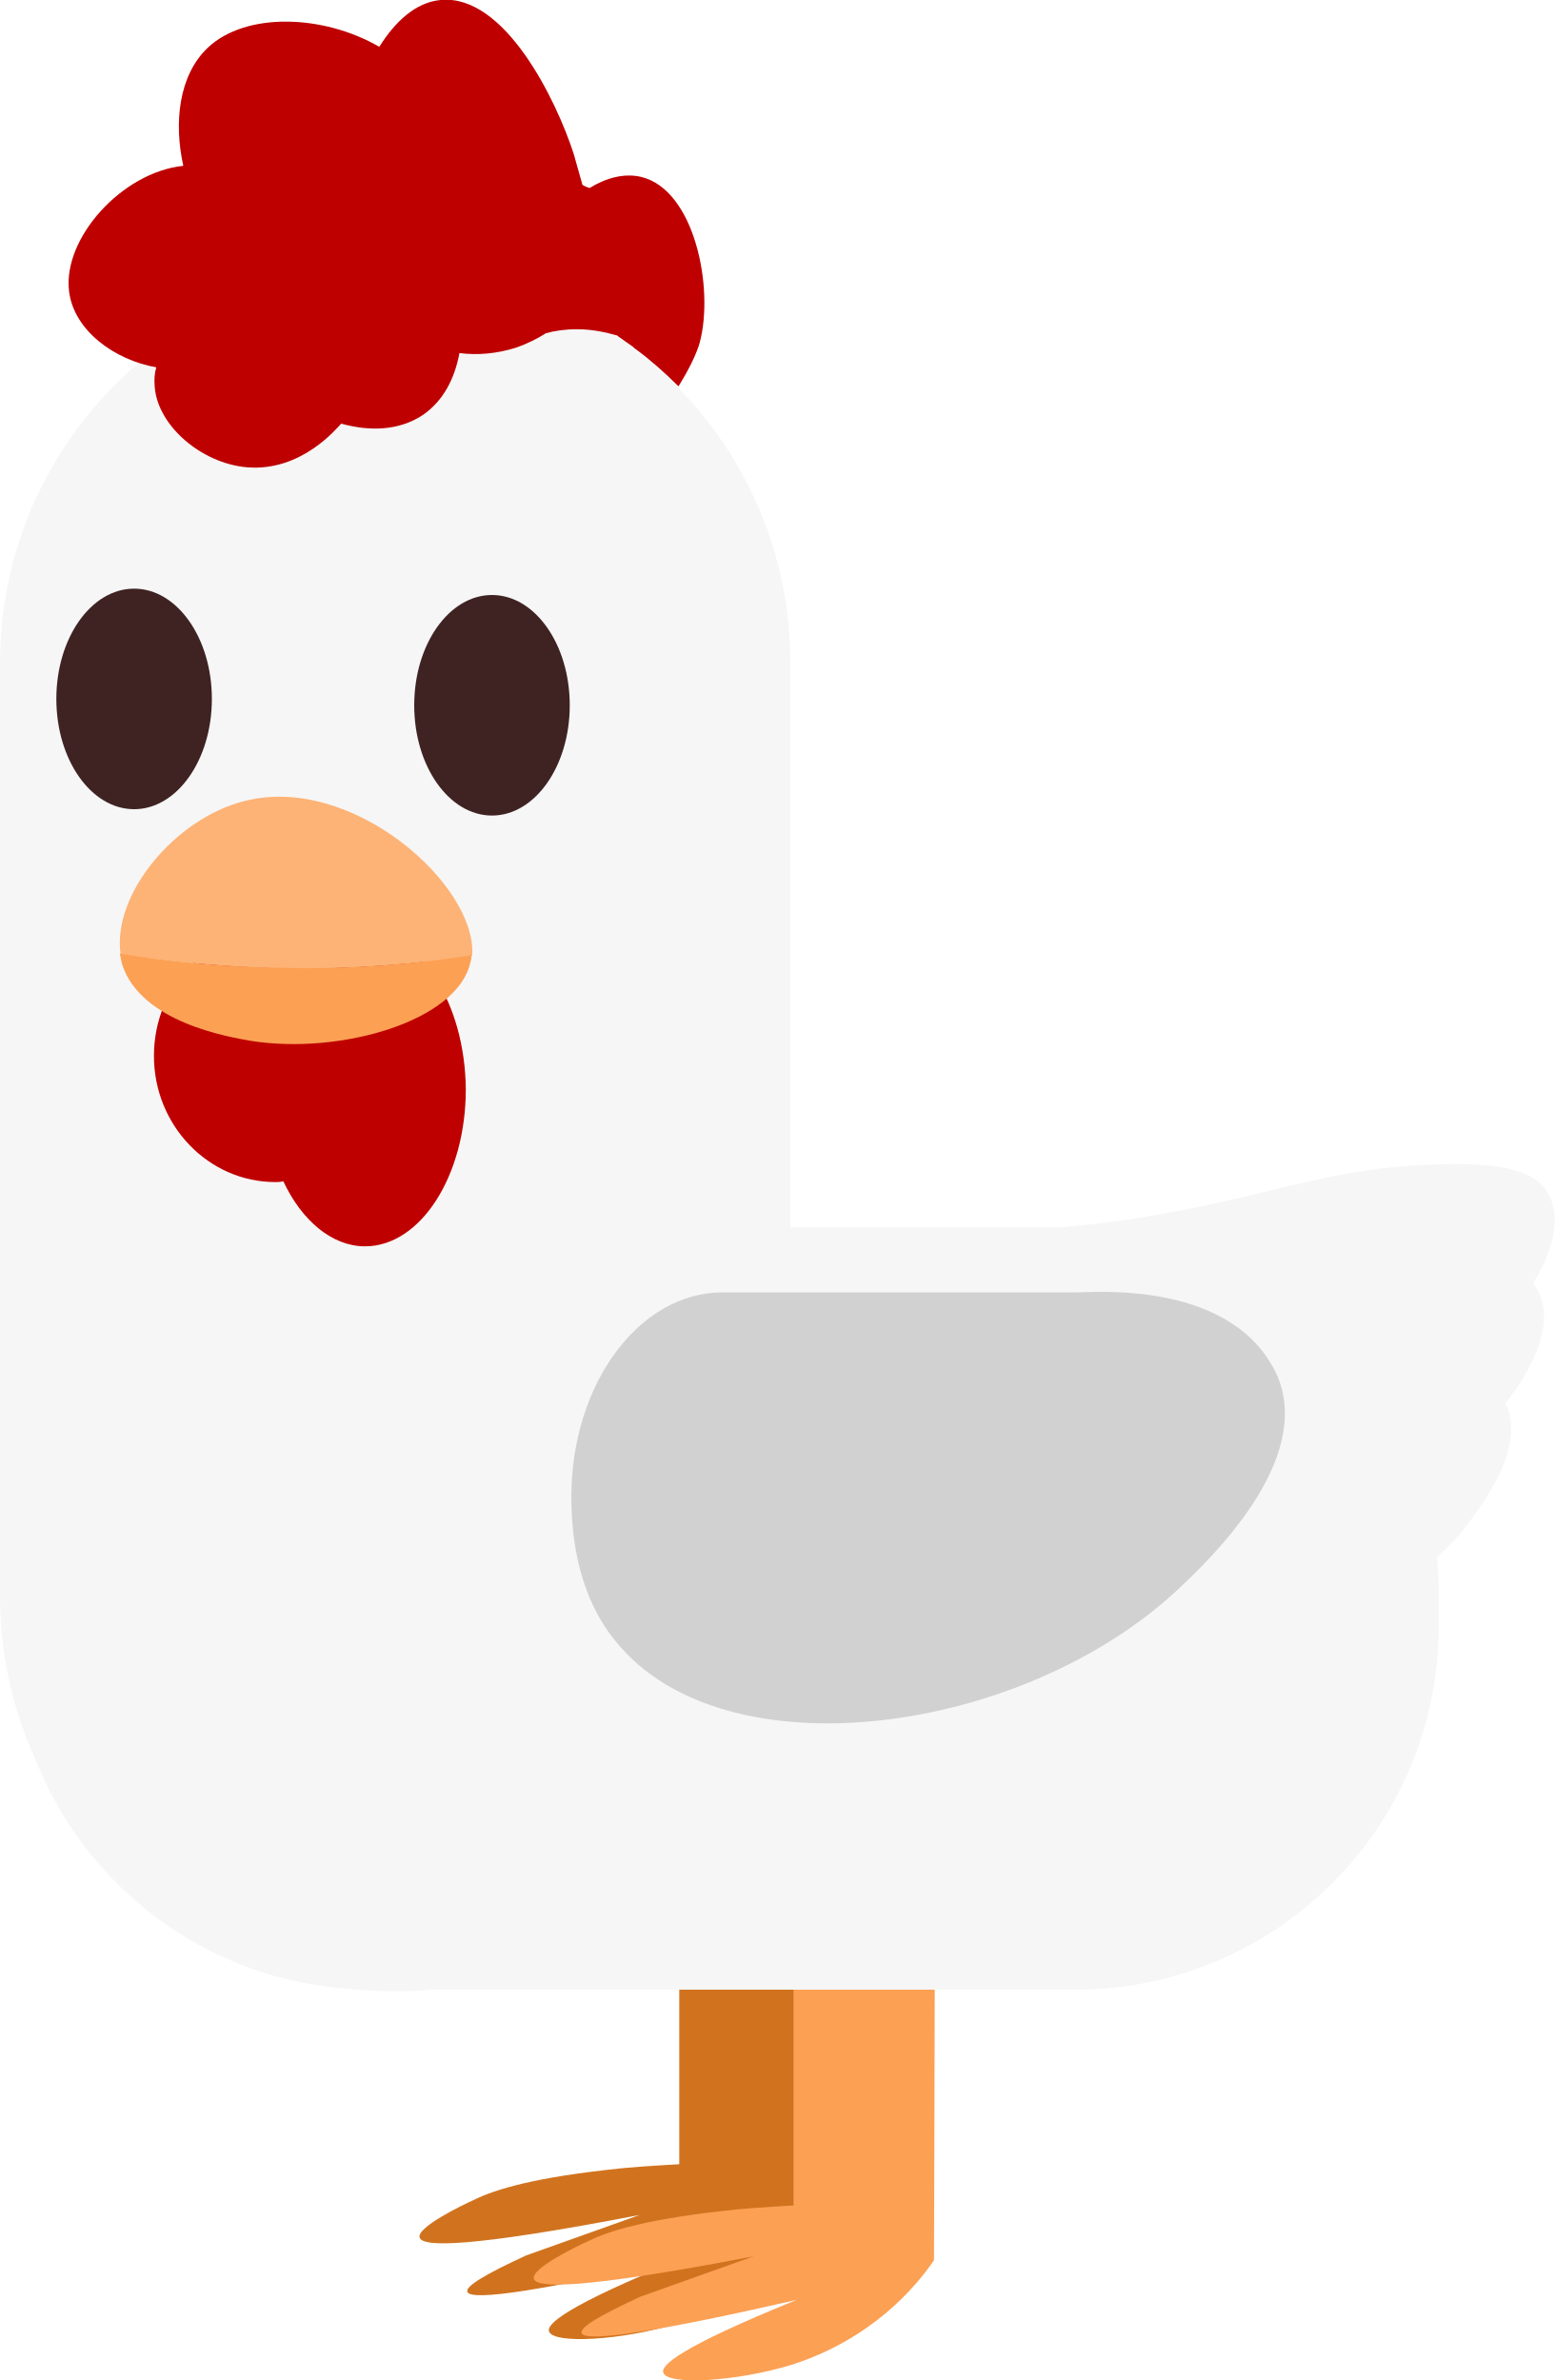
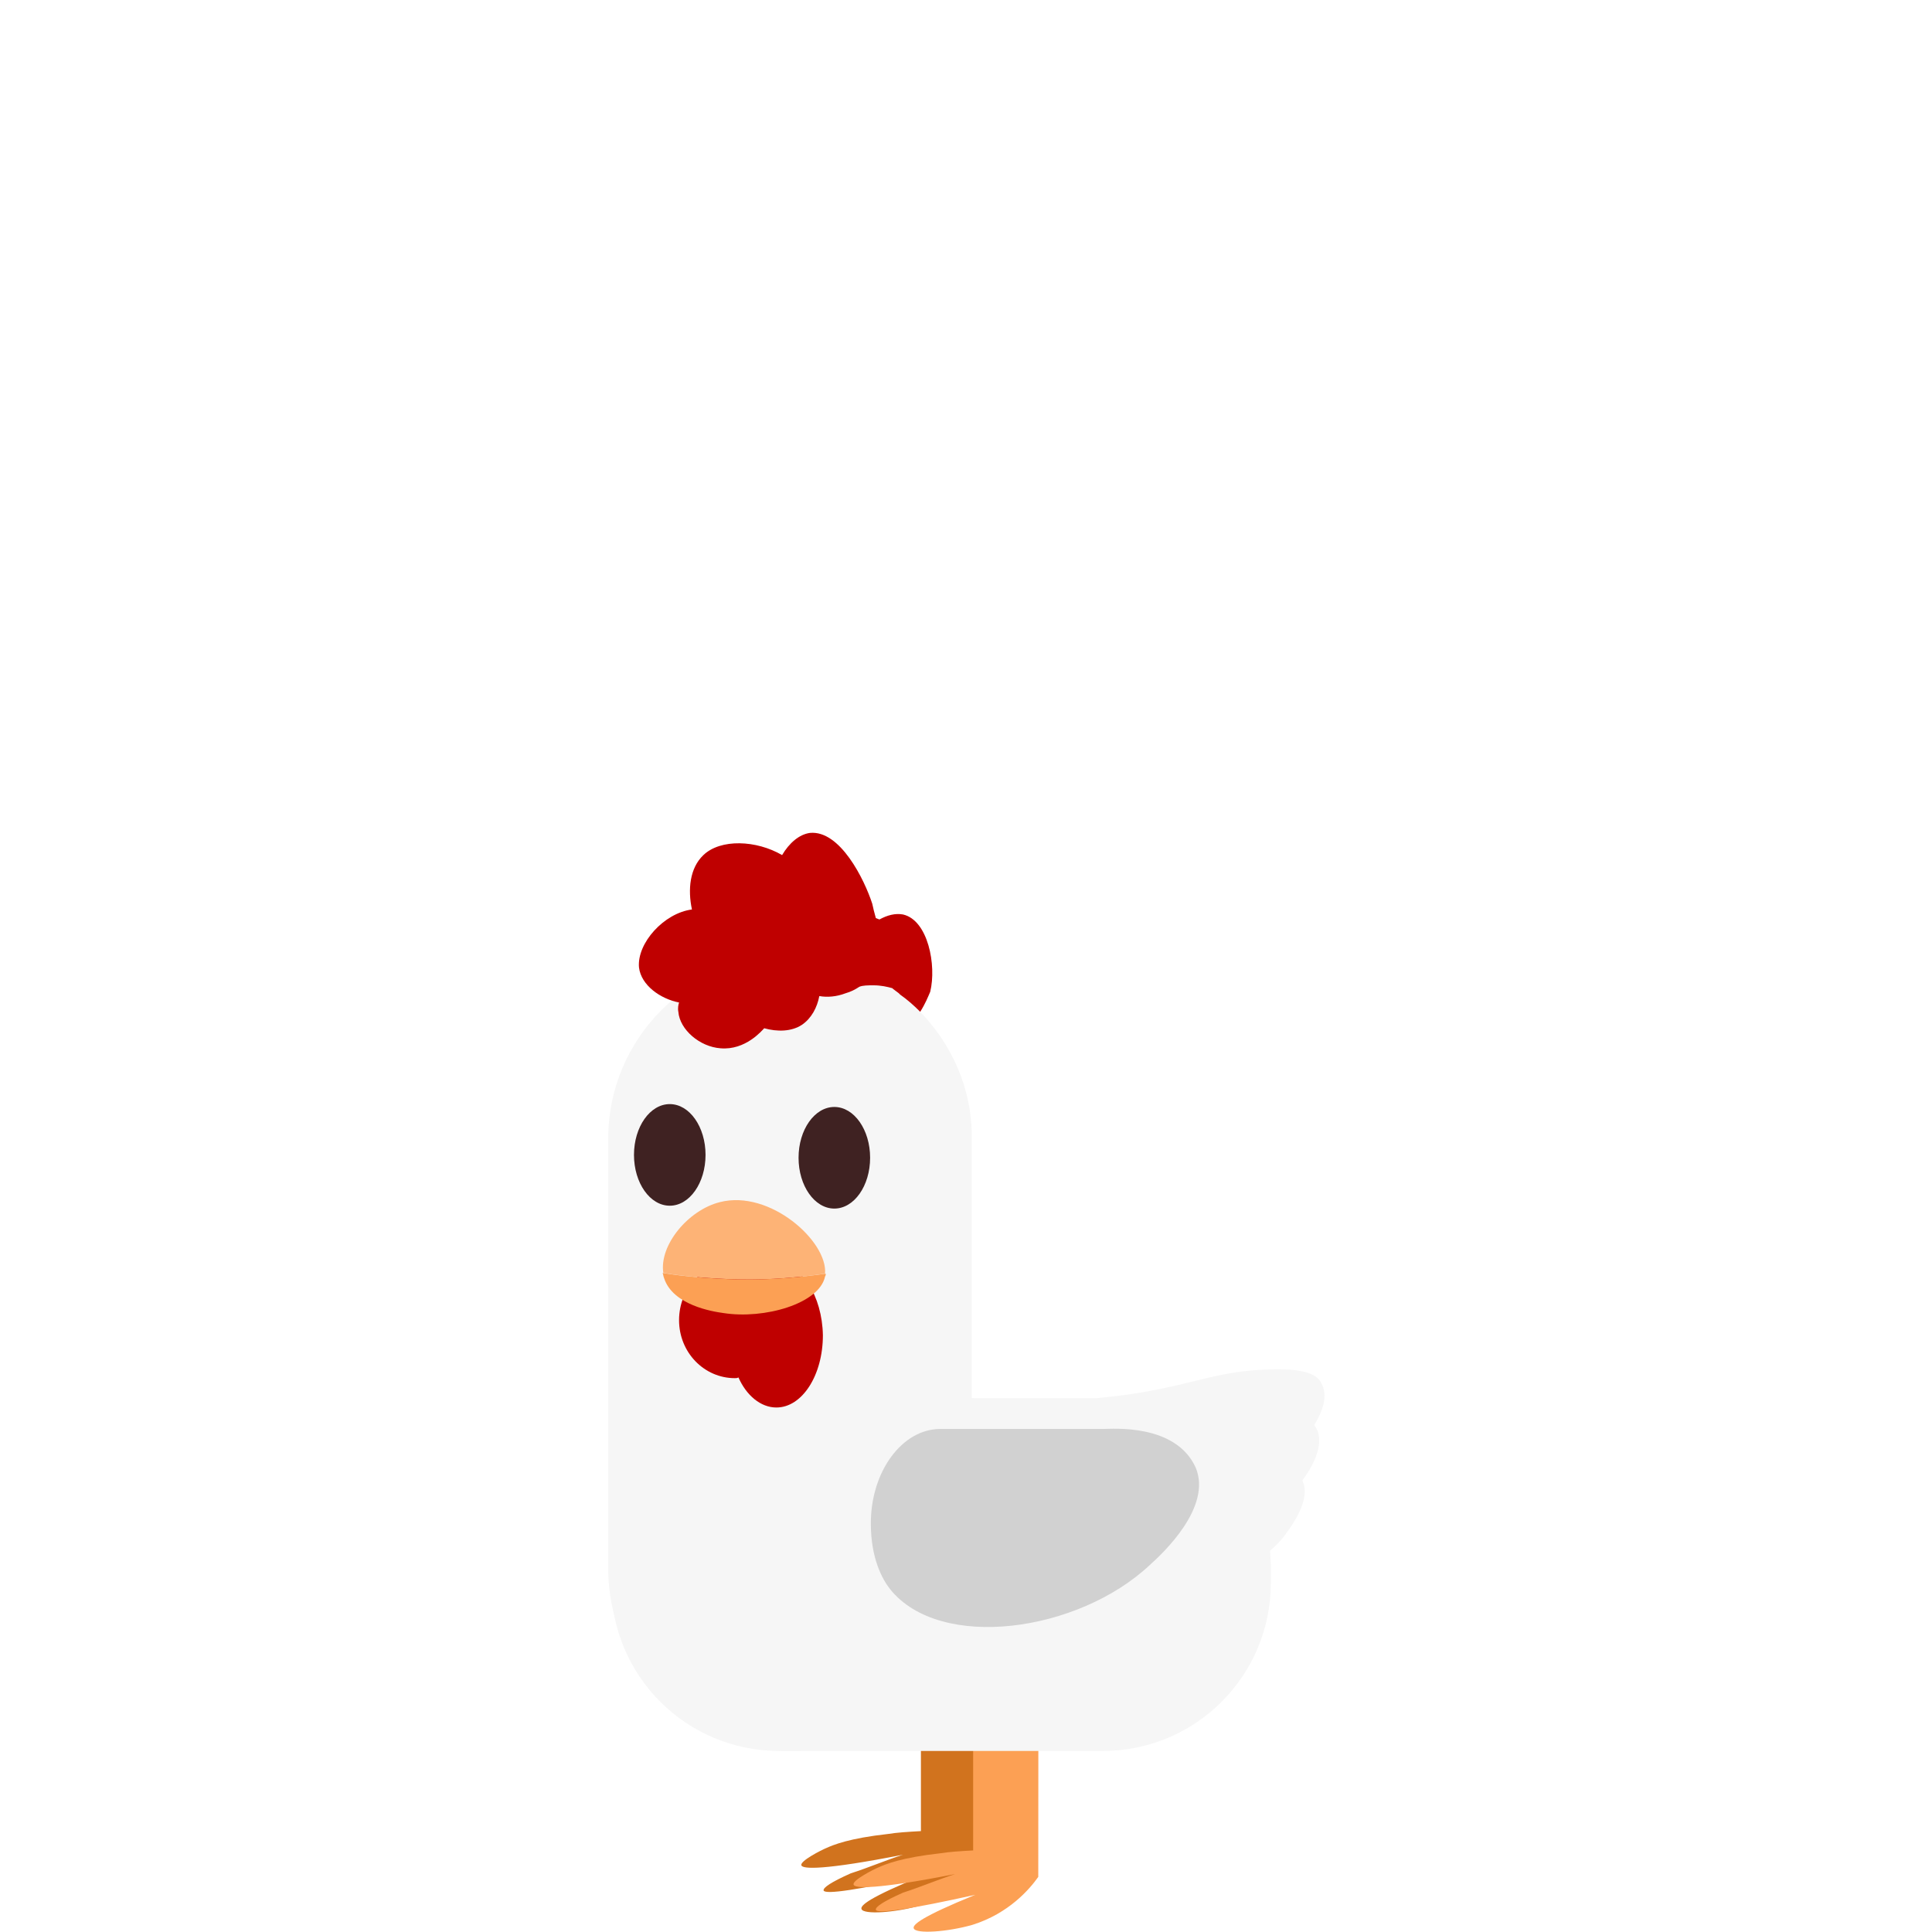
- <svg xmlns="http://www.w3.org/2000/svg" version="1.1" x="0px" y="0px" viewBox="0 0 195.9 300" style="enable-background:new 0 0 195.9 300;" xml:space="preserve">
+ <svg xmlns="http://www.w3.org/2000/svg" version="1.1" id="Layer_1" x="0px" y="0px" viewBox="0 0 270 270" style="enable-background:new 0 0 270 270;" xml:space="preserve">
  <style type="text/css">
	.st0{fill:#D1731E;}
	.st1{fill:#FCA054;}
	.st2{fill:#F6F6F6;}
	.st3{fill:#D1D1D1;}
	.st4{fill:#3F2222;}
	.st5{fill:#BF0000;}
	.st6{fill:#FDB376;}
</style>
-   <g id="Layer_1">
+   <g id="Layer_1_00000101093620859974107770000012231666085578627724_">
</g>
-   <g id="Layer_2">
+   <g id="Layer_2_00000087377370859288250690000000030118357557918351_">
    <g>
-       <path class="st0" d="M103.5,205.3H85.6v67.5c-3.5,0.2-6.6,0.4-9,0.7c-10.7,1.2-14.9,2.8-17.1,3.9c-0.9,0.4-7.2,3.4-6.6,4.7    c0.5,1.1,5.9,1.3,27.7-2.9c-4.8,1.7-9.5,3.4-14.3,5.1c-5.2,2.4-7.7,3.9-7.4,4.6c0.5,1.2,9.6-0.2,27.1-4.2    c-14.8,6-17.2,8.3-16.8,9.2c0.6,1.6,9.2,1.1,16.1-1c10.1-3.2,15.7-9.8,18-13.2h0.1V205.3z" />
-       <path class="st1" d="M117.9,210.5H100V278c-3.5,0.2-6.6,0.4-9,0.7c-10.7,1.2-14.9,2.8-17.1,3.9c-0.9,0.4-7.2,3.4-6.6,4.7    c0.5,1.1,5.9,1.3,27.7-2.9c-4.8,1.7-9.5,3.4-14.3,5.1c-5.2,2.4-7.7,3.9-7.4,4.6c0.5,1.2,9.6-0.2,27.1-4.2    c-14.8,6-17.2,8.3-16.8,9.2c0.6,1.6,9.2,1.1,16.1-1c10.1-3.2,15.7-9.8,18-13.2C117.8,260.1,117.8,235.3,117.9,210.5z" />
-       <path class="st2" d="M193.7,162.5c-0.2-0.2-0.3-0.5-0.5-0.7c2.1-3.5,3.9-8,1.8-11.5c-1.4-2.5-5.2-3.9-14.8-3.5    c-12.3,0.5-19.1,3.5-32.1,5.9c-6.1,1.2-11.1,1.7-14.2,2c-28.9,0-57.9,0-86.8-0.1c-25.3,0-45.8,20.5-45.8,45.8v4.6    c0,25.3,20.5,45.8,45.8,45.8h88.4c25.3,0,45.8-20.5,45.8-45.8v-4.6c0-1.4-0.1-2.8-0.2-4.1c1.2-1.1,2.4-2.3,3.4-3.6    c1.7-2.2,8.1-10.2,5.2-15.8C192.2,173.8,196.4,167.2,193.7,162.5z" />
-       <path class="st2" d="M85.3,48.7c-1.5-1.5-3.2-3-4.9-4.3c-4.5-3.5-9.6-6.3-15.2-8.1c-3.2-1-6.5-1.8-10-2.1    c-1.8-0.2-3.6-0.3-5.4-0.3C22.3,33.8,0,56.1,0,83.6v117.5C0,228.7,22.3,251,49.8,251c27.5,0,49.8-22.3,49.8-49.8V83.6    C99.6,70,94.2,57.7,85.3,48.7z" />
-       <path class="st3" d="M72,188.7L72,188.7c0-14.2,8.5-25.8,19.1-25.8l44.7,0c2.4,0,19.8-1.5,25.2,10.6c4.5,10.8-8.8,23.3-12.4,26.7    c-19.6,18.5-57.3,23.7-71,6.7C75.1,203.9,72,198.3,72,188.7z" />
-       <ellipse class="st4" cx="16.9" cy="88.1" rx="9.8" ry="13.9" />
-       <ellipse class="st4" cx="62" cy="88.9" rx="9.8" ry="13.9" />
-       <path class="st5" d="M45.9,117.5c-1.6,0-3.1,0.5-4.5,1.3c-2-1-4.3-1.6-6.7-1.6c-8.5,0-15.3,7.1-15.3,15.9    c0,8.8,6.9,15.9,15.3,15.9c0.3,0,0.6,0,1-0.1c2.3,4.9,6.1,8.2,10.3,8.2c7,0,12.7-8.9,12.7-19.8C58.6,126.4,52.9,117.5,45.9,117.5z    " />
-       <path class="st5" d="M111.1,42.3" />
-       <path class="st5" d="M80.8,22.3c-2.1-0.5-4.4,0.1-6.5,1.4c-0.3-0.1-0.6-0.2-0.9-0.4c-0.4-1.4-0.8-2.8-1.1-3.9    C70.1,12.6,63.6-0.8,55.5,0c-3.1,0.3-5.7,2.7-7.7,5.9C40.7,1.8,31,1.5,26.2,6c-3.7,3.5-4.3,9.5-3.1,14.9    C15.4,21.7,7.9,30,8.7,36.7c0.6,5,5.8,8.7,11,9.6c-0.2,0.6-0.3,1.5-0.2,2.5c0.4,4.9,5.9,9.6,11.6,10.1c6.9,0.6,11.4-5,11.9-5.5    c3.6,1,7.3,0.9,10.3-1.1c2.6-1.8,4-4.6,4.6-7.8c2.2,0.3,4.7,0.1,7.2-0.7c1.4-0.5,2.6-1.1,3.7-1.8c1.1-0.3,2.4-0.5,3.9-0.5    c2,0,3.7,0.4,5.1,0.8c0,0,0.1,0.1,0.1,0.1c0.6,0.4,1.1,0.8,1.7,1.2c0.2,0.1,0.3,0.3,0.5,0.4c1.9,1.4,3.7,3,5.4,4.7    c1.3-2.1,2.3-4.1,2.7-5.6C90,36.2,87.5,23.9,80.8,22.3z" />
+       <path class="st0" d="M137.9,221.4h-9.2v34.5c-1.8,0.1-3.4,0.2-4.6,0.4c-5.4,0.6-7.6,1.5-8.7,2c-0.5,0.2-3.7,1.8-3.4,2.4    c0.2,0.5,3,0.7,14.2-1.5c-2.5,0.8-4.8,1.8-7.3,2.6c-2.7,1.2-3.9,2-3.8,2.4c0.2,0.6,4.9-0.1,13.9-2.1c-7.6,3.1-8.8,4.2-8.6,4.7    c0.3,0.8,4.7,0.5,8.2-0.5c5.1-1.6,8-5,9.2-6.7l0,0L137.9,221.4L137.9,221.4z" />
+       <path class="st1" d="M145.2,224.1H136v34.5c-1.8,0.1-3.4,0.2-4.6,0.4c-5.4,0.6-7.6,1.5-8.7,2c-0.5,0.2-3.7,1.8-3.4,2.4    c0.2,0.5,3,0.7,14.2-1.5c-2.5,0.8-4.8,1.8-7.3,2.6c-2.7,1.2-3.9,2-3.8,2.4c0.2,0.6,4.9-0.1,13.9-2.1c-7.6,3.1-8.8,4.2-8.6,4.7    c0.3,0.8,4.7,0.5,8.2-0.5c5.1-1.6,8-5,9.2-6.7C145.1,249.4,145.1,236.7,145.2,224.1z" />
+       <path class="st2" d="M183.9,199.5c-0.1-0.1-0.2-0.2-0.2-0.4c1.1-1.8,2-4.1,0.9-5.9c-0.7-1.3-2.7-2-7.6-1.8    c-6.3,0.2-9.7,1.8-16.4,3c-3.1,0.6-5.7,0.8-7.3,1c-14.8,0-29.6,0-44.4-0.1c-13,0-23.5,10.5-23.5,23.5v2.4    c0,13,10.5,23.5,23.5,23.5h45.2c13,0,23.5-10.5,23.5-23.5v-2.4c0-0.7-0.1-1.5-0.1-2.1c0.6-0.5,1.2-1.1,1.8-1.8    c0.8-1.1,4.1-5.2,2.7-8C183.2,205.3,185.3,201.9,183.9,199.5z" />
+       <path class="st2" d="M128.5,141.3c-0.8-0.8-1.6-1.5-2.5-2.2c-2.3-1.8-4.9-3.2-7.7-4.1c-1.6-0.5-3.3-0.9-5.1-1.1    c-0.9-0.1-1.8-0.2-2.8-0.2c-14,0-25.4,11.4-25.4,25.4v60.1c0,14.1,11.4,25.5,25.4,25.5s25.4-11.4,25.4-25.4v-60.2    C135.9,152.2,133,145.9,128.5,141.3z" />
+       <path class="st3" d="M121.7,212.9L121.7,212.9c0-7.3,4.4-13.2,9.7-13.2h22.8c1.2,0,10.1-0.8,12.9,5.4c2.3,5.5-4.5,11.9-6.4,13.6    c-10,9.4-29.3,12.1-36.3,3.4C123.3,220.7,121.7,217.8,121.7,212.9z" />
+       <ellipse class="st4" cx="93.6" cy="161.4" rx="5" ry="7.1" />
+       <ellipse class="st4" cx="116.6" cy="161.8" rx="5" ry="7.1" />
+       <path class="st5" d="M108.4,176.5c-0.8,0-1.6,0.2-2.3,0.7c-1-0.5-2.2-0.8-3.4-0.8c-4.4,0-7.8,3.6-7.8,8.1s3.5,8.1,7.8,8.1    c0.2,0,0.3,0,0.5-0.1c1.1,2.5,3.1,4.2,5.3,4.2c3.6,0,6.5-4.5,6.5-10.1C114.9,181.1,112,176.5,108.4,176.5z" />
+       <path class="st5" d="M141.7,138" />
+       <path class="st5" d="M126.2,127.8c-1.1-0.2-2.2,0.1-3.3,0.7c-0.2-0.1-0.3-0.1-0.5-0.2c-0.2-0.7-0.4-1.5-0.5-2    c-1.1-3.4-4.5-10.3-8.7-9.9c-1.5,0.2-2.9,1.4-3.9,3.1c-3.6-2.1-8.6-2.3-11,0c-1.9,1.8-2.2,4.8-1.6,7.6c-3.9,0.5-7.7,4.7-7.4,8.1    c0.3,2.5,3,4.4,5.6,4.9c-0.1,0.3-0.2,0.8-0.1,1.3c0.2,2.5,3,4.9,5.9,5.1c3.5,0.3,5.8-2.5,6.1-2.8c1.8,0.5,3.8,0.5,5.3-0.5    c1.3-0.9,2.1-2.4,2.4-4c1.1,0.2,2.4,0.1,3.7-0.4c0.7-0.2,1.3-0.5,1.9-0.9c0.5-0.2,1.2-0.2,2-0.2c1,0,1.9,0.2,2.6,0.4l0.1,0.1    c0.3,0.2,0.5,0.4,0.8,0.6c0.1,0.1,0.2,0.2,0.2,0.2c1,0.7,1.9,1.5,2.8,2.4c0.7-1.1,1.1-2.1,1.4-2.8    C130.9,134.9,129.7,128.6,126.2,127.8z" />
    </g>
    <g>
-       <path class="st6" d="M59.5,120.5c0.7-8.9-15.2-23.1-28.8-19.5c-8.6,2.2-16.6,11.7-15.5,19.3c6.1,0.9,12.9,1.6,20.6,1.8    C44.6,122.2,52.6,121.5,59.5,120.5z" />
-       <path class="st1" d="M35.7,122c-7.6-0.1-14.5-0.8-20.6-1.8c0.1,0.5,0.2,1,0.3,1.4c2.4,7.3,13.4,9.1,16.2,9.6    c11.3,1.8,26.2-2.5,27.7-10c0.1-0.3,0.1-0.5,0.1-0.8C52.6,121.5,44.6,122.2,35.7,122z" />
+       <path class="st6" d="M115.3,178c0.4-4.5-7.7-11.8-14.7-10c-4.4,1.1-8.5,6-7.9,9.9c3.1,0.5,6.6,0.8,10.5,0.9    C107.7,178.9,111.8,178.5,115.3,178z" />
+       <path class="st1" d="M103.1,178.8c-3.9-0.1-7.4-0.4-10.5-0.9c0.1,0.2,0.1,0.5,0.2,0.7c1.2,3.8,6.8,4.7,8.3,4.9    c5.7,0.9,13.4-1.3,14.2-5.1c0.1-0.2,0.1-0.2,0.1-0.4C111.8,178.5,107.7,178.9,103.1,178.8z" />
    </g>
  </g>
</svg>
